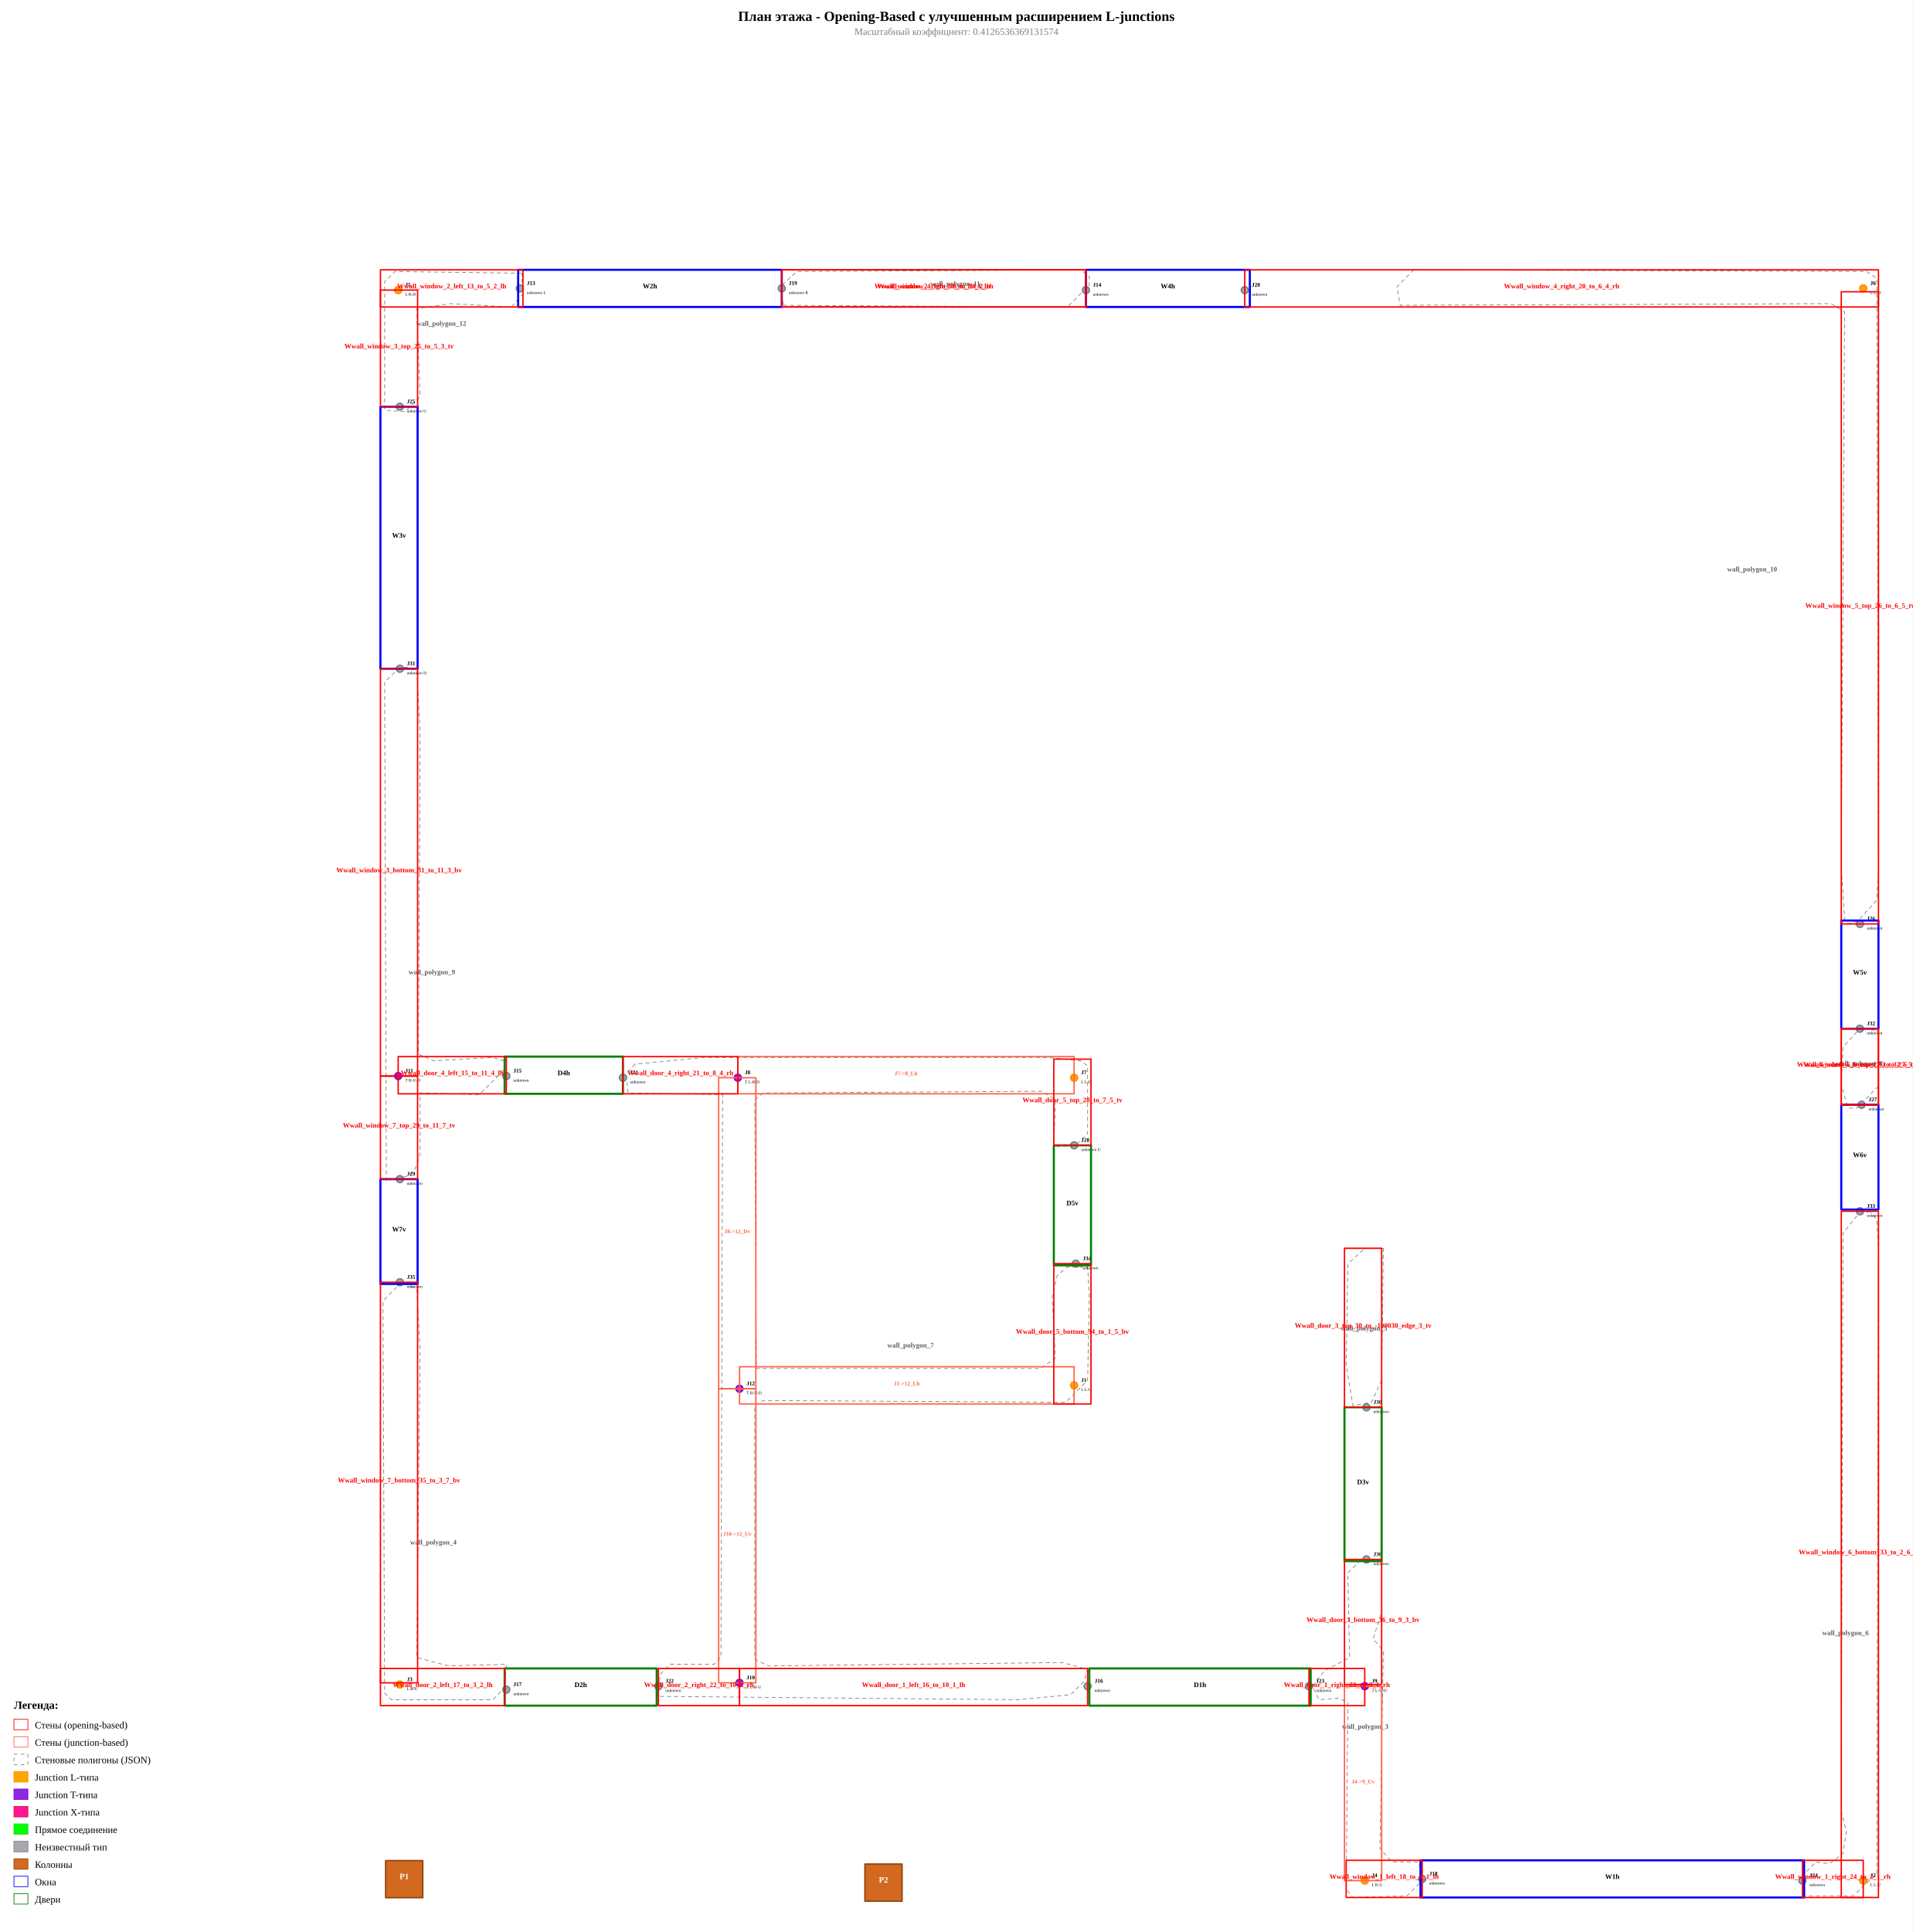
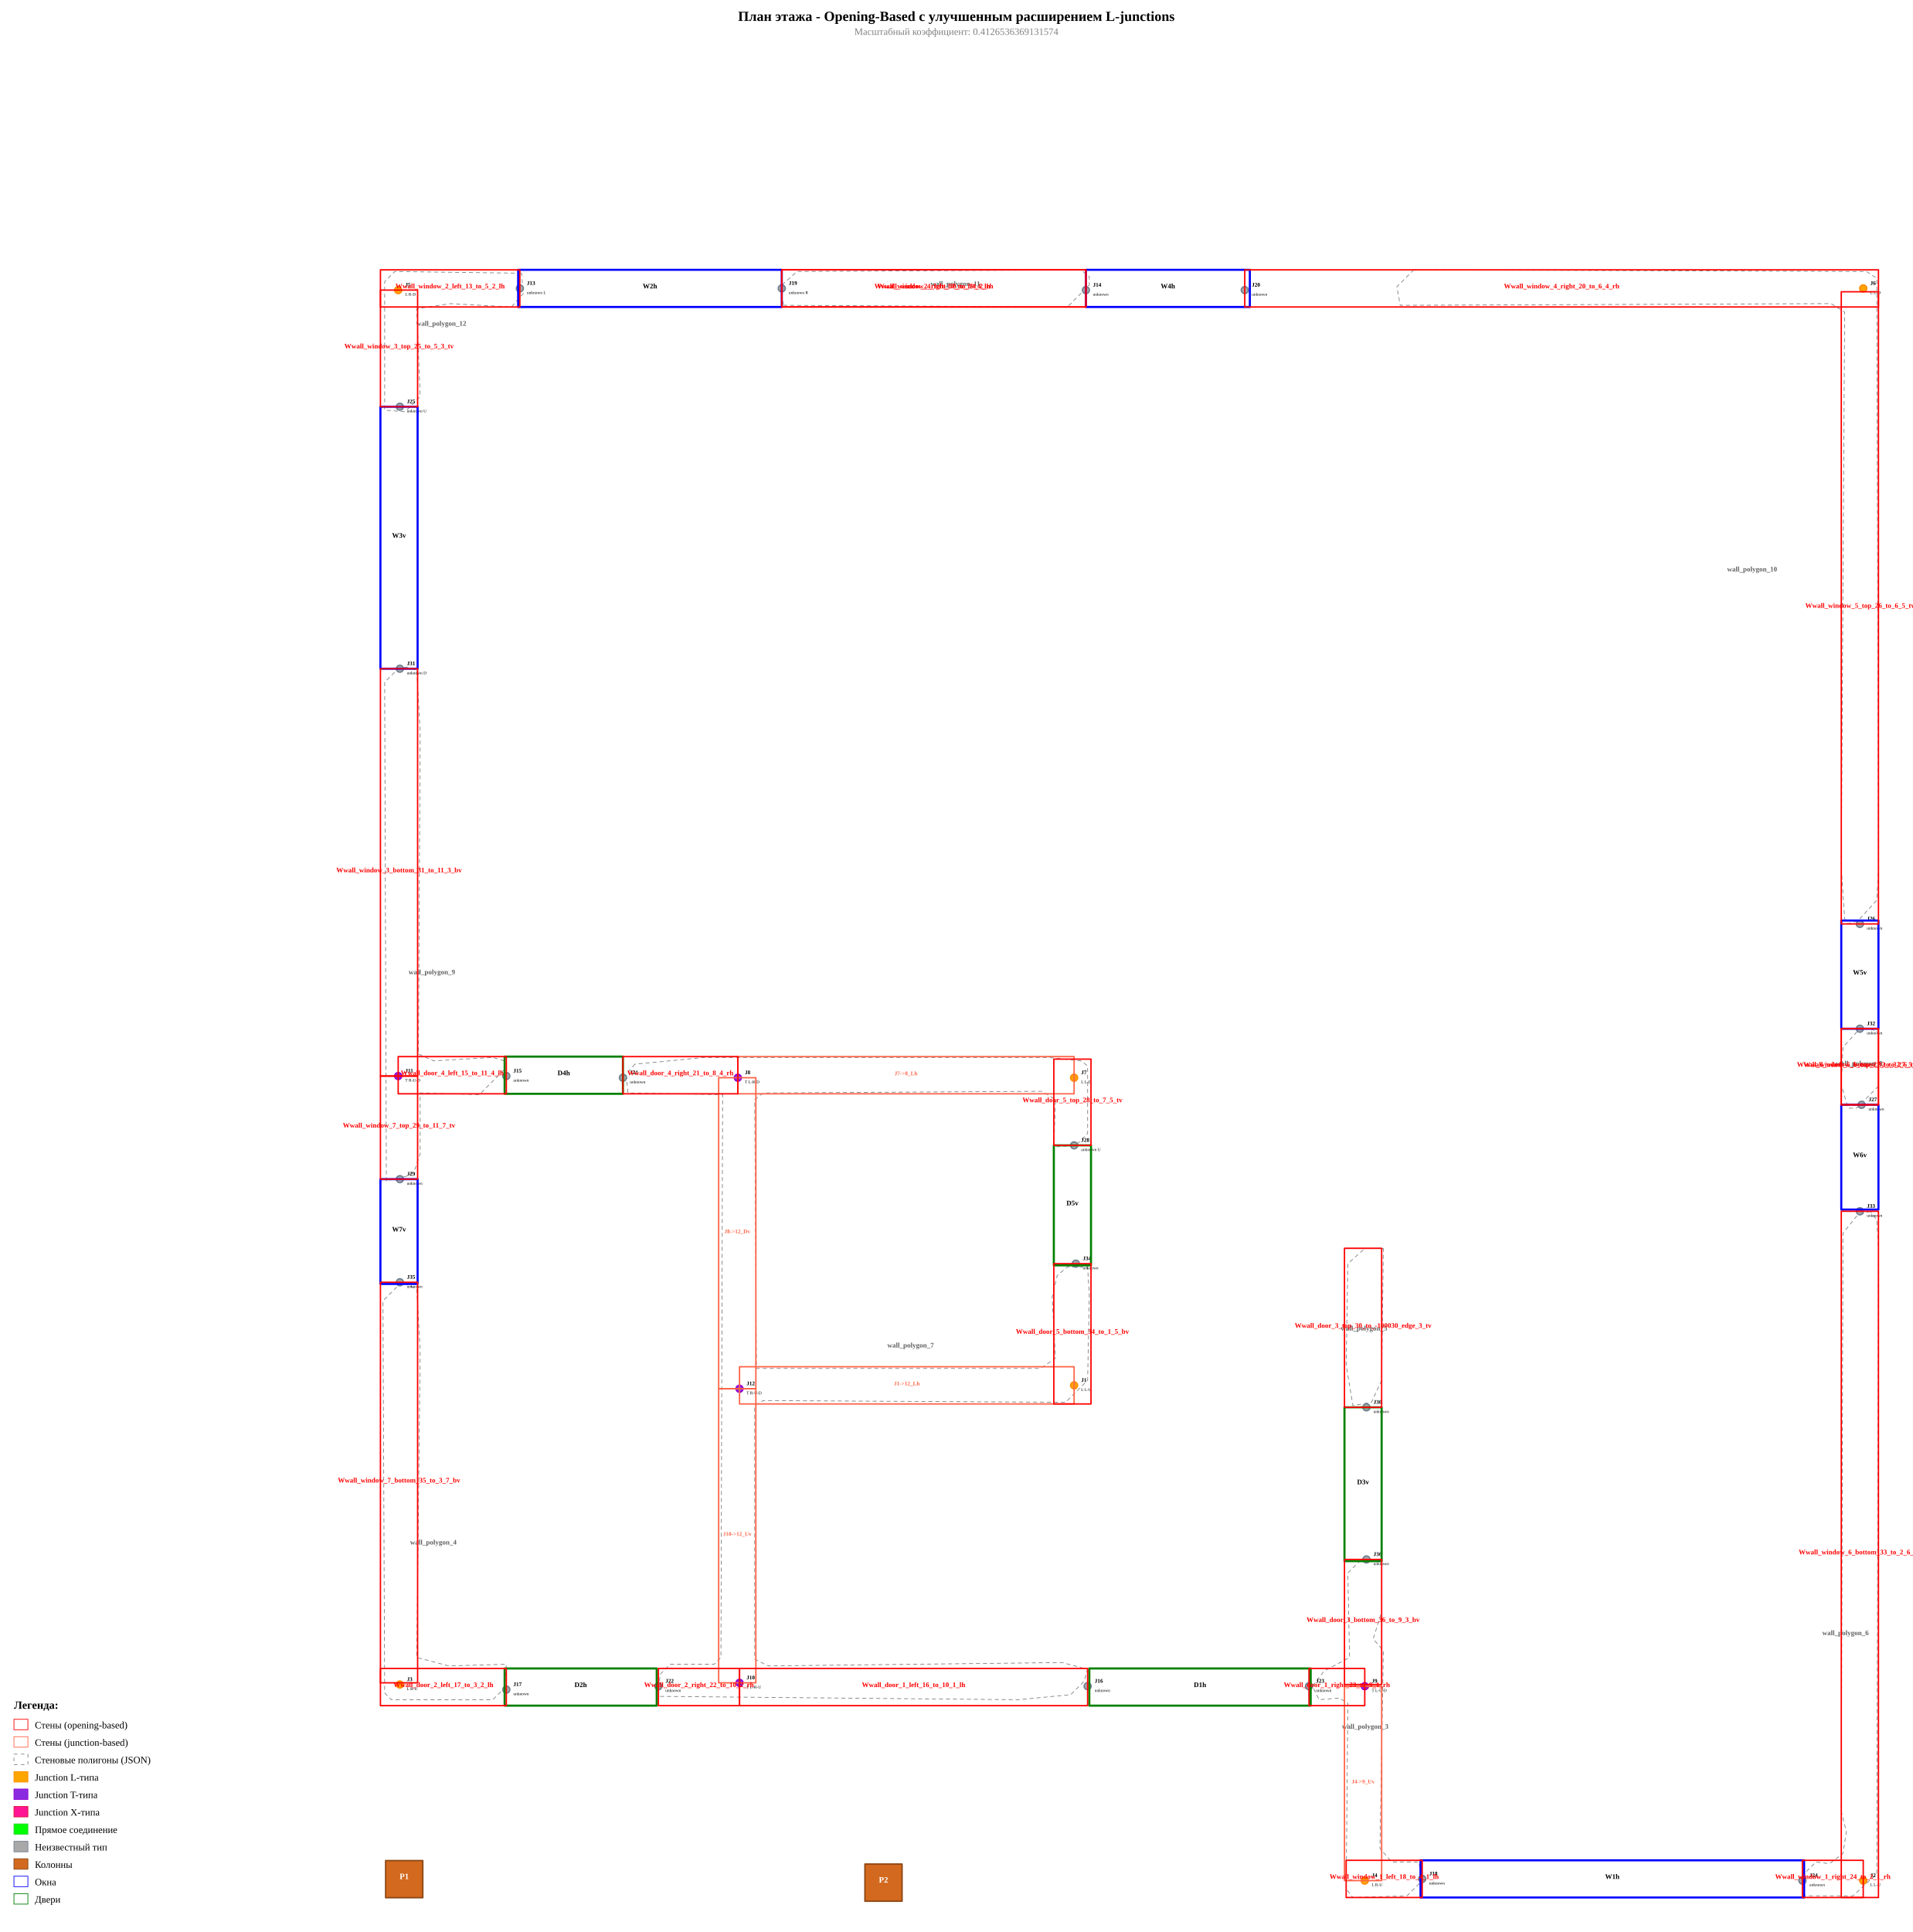
<svg xmlns="http://www.w3.org/2000/svg" baseProfile="full" height="2770" version="1.1" width="2743">
  <defs />
  <rect fill="white" height="2770" width="2743" x="0" y="0" />
  <g id="wall_polygons">
    <polygon fill="none" points="1981.402,2235.853 1949.898,2238.276 1932.935,2255.239 1935.358,2376.406 1899.008,2395.793 1882.045,2417.603 1891.738,2436.99 1920.818,2434.566 1932.935,2441.836 1930.512,2708.404 1940.205,2720.521 2017.752,2718.097 2039.562,2696.287 2034.715,2669.63 1995.942,2669.63 1978.979,2650.244 1983.825,2366.713 1969.285,2349.75 1981.402,2310.976" stroke="#808080" stroke-dasharray="5,5" stroke-linecap="round" stroke-linejoin="round" stroke-width="1" />
    <text fill="#606060" font-size="10px" font-weight="bold" text-anchor="middle" x="1957.806" y="2478.569">wall_polygon_3</text>
    <polygon fill="none" points="575.865,1838.425 549.208,1865.082 551.631,2427.296 561.325,2436.99 706.725,2436.99 723.688,2420.026 726.112,2386.1 643.718,2388.523 597.675,2376.406 602.521,1935.358 597.675,1848.118" stroke="#808080" stroke-dasharray="5,5" stroke-linecap="round" stroke-linejoin="round" stroke-width="1" />
    <text fill="#606060" font-size="10px" font-weight="bold" text-anchor="middle" x="621.468" y="2214.483">wall_polygon_4</text>
    <polygon fill="none" points="1983.825,1789.958 1957.168,1789.958 1932.935,1811.768 1930.512,1957.168 1940.205,2015.329 1966.862,2010.482 1981.402,1978.979" stroke="#808080" stroke-dasharray="5,5" stroke-linecap="round" stroke-linejoin="round" stroke-width="1" />
    <text fill="#606060" font-size="10px" font-weight="bold" text-anchor="middle" x="1956.13" y="1907.663">wall_polygon_5</text>
    <polygon fill="none" points="2681.747,1736.645 2662.36,1743.915 2642.974,1768.148 2640.55,2596.93 2647.82,2626.01 2642.974,2657.514 2623.587,2672.054 2604.2,2669.63 2584.813,2689.017 2587.237,2718.097 2657.514,2718.097 2691.44,2686.594 2693.864,1789.958 2691.44,1748.761" stroke="#808080" stroke-dasharray="5,5" stroke-linecap="round" stroke-linejoin="round" stroke-width="1" />
    <text fill="#606060" font-size="10px" font-weight="bold" text-anchor="middle" x="2646.609" y="2344.384">wall_polygon_6</text>
    <polygon fill="none" points="910.286,1525.814 898.169,1540.354 900.592,1567.011 1036.299,1569.434 1033.876,2376.406 1024.183,2386.1 961.176,2386.1 946.636,2400.64 944.212,2432.143 1460.384,2436.99 1535.507,2429.72 1554.894,2410.333 1559.741,2393.37 1523.391,2383.676 1101.729,2388.523 1082.343,2378.83 1082.343,2015.329 1094.459,2008.059 1528.237,2010.482 1559.741,1978.979 1562.164,1857.812 1559.741,1816.615 1530.661,1816.615 1516.121,1828.731 1508.851,1860.235 1513.697,1947.475 1491.887,1962.015 1084.766,1962.015 1082.343,1576.704 1094.459,1567.011 1494.311,1564.587 1513.697,1576.704 1511.274,1644.558 1542.777,1642.134 1559.741,1625.171 1559.741,1528.237 1550.047,1520.967 1504.004,1516.121 1009.643,1516.121" stroke="#808080" stroke-dasharray="5,5" stroke-linecap="round" stroke-linejoin="round" stroke-width="1" />
    <text fill="#606060" font-size="10px" font-weight="bold" text-anchor="middle" x="1305.849" y="1932.003">wall_polygon_7</text>
    <polygon fill="none" points="2681.747,1474.924 2664.784,1477.347 2642.974,1501.581 2640.55,1554.894 2650.244,1588.821 2662.36,1588.821 2693.864,1557.317 2693.864,1479.771" stroke="#808080" stroke-dasharray="5,5" stroke-linecap="round" stroke-linejoin="round" stroke-width="1" />
    <text fill="#606060" font-size="10px" font-weight="bold" text-anchor="middle" x="2666.298" y="1527.934">wall_polygon_8</text>
    <polygon fill="none" points="583.135,956.329 571.018,958.752 551.631,978.139 554.055,1693.024 585.558,1685.754 595.251,1676.061 602.521,1654.251 602.521,1567.011 687.338,1569.434 723.688,1533.084 723.688,1520.967 706.725,1516.121 621.908,1520.967 600.098,1511.274 602.521,1048.416 597.675,961.176" stroke="#808080" stroke-dasharray="5,5" stroke-linecap="round" stroke-linejoin="round" stroke-width="1" />
    <text fill="#606060" font-size="10px" font-weight="bold" text-anchor="middle" x="619.333" y="1396.923">wall_polygon_9</text>
    <polygon fill="none" points="2027.445,386.844 2003.212,411.078 2008.059,437.734 2626.01,435.311 2645.397,447.428 2640.55,1244.707 2645.397,1317.407 2650.244,1324.677 2664.784,1319.83 2691.44,1290.75 2693.864,1247.13 2691.44,398.961 2676.9,389.268" stroke="#808080" stroke-dasharray="5,5" stroke-linecap="round" stroke-linejoin="round" stroke-width="1" />
    <text fill="#606060" font-size="10px" font-weight="bold" text-anchor="middle" x="2512.673" y="819.317">wall_polygon_10</text>
    <polygon fill="none" points="1123.54,437.734 1530.661,440.158 1562.164,408.654 1562.164,396.538 1550.047,386.844 1142.926,389.268 1118.693,411.078" stroke="#808080" stroke-dasharray="5,5" stroke-linecap="round" stroke-linejoin="round" stroke-width="1" />
    <text fill="#606060" font-size="10px" font-weight="bold" text-anchor="middle" x="1370.028" y="410.039">wall_polygon_11</text>
    <polygon fill="none" points="747.922,391.691 566.171,389.268 551.631,403.808 551.631,587.981 580.711,590.405 602.521,568.595 597.675,442.581 646.142,435.311 733.382,440.158 750.345,420.771" stroke="#808080" stroke-dasharray="5,5" stroke-linecap="round" stroke-linejoin="round" stroke-width="1" />
    <text fill="#606060" font-size="10px" font-weight="bold" text-anchor="middle" x="632.813" y="467.057">wall_polygon_12</text>
  </g>
  <g id="junctions">
    <circle cx="1540.354" cy="1986.249" fill="#FFA500" r="5" stroke="#FF8C00" stroke-linecap="round" stroke-linejoin="round" stroke-width="2" />
    <text fill="black" font-size="8px" font-weight="bold" text-anchor="start" x="1550.354" y="1981.249">J1</text>
    <text fill="black" font-size="6px" text-anchor="start" x="1550.354" y="1994.249">L L-U</text>
    <circle cx="2672.054" cy="2696.287" fill="#FFA500" r="5" stroke="#FF8C00" stroke-linecap="round" stroke-linejoin="round" stroke-width="2" />
    <text fill="black" font-size="8px" font-weight="bold" text-anchor="start" x="2682.054" y="2691.287">J2</text>
    <text fill="black" font-size="6px" text-anchor="start" x="2682.054" y="2704.287">L L-U</text>
    <circle cx="573.441" cy="2415.18" fill="#FFA500" r="5" stroke="#FF8C00" stroke-linecap="round" stroke-linejoin="round" stroke-width="2" />
    <text fill="black" font-size="8px" font-weight="bold" text-anchor="start" x="583.441" y="2410.18">J3</text>
    <text fill="black" font-size="6px" text-anchor="start" x="583.441" y="2423.18">L R-U</text>
    <circle cx="1957.168" cy="2696.287" fill="#FFA500" r="5" stroke="#FF8C00" stroke-linecap="round" stroke-linejoin="round" stroke-width="2" />
    <text fill="black" font-size="8px" font-weight="bold" text-anchor="start" x="1967.168" y="2691.287">J4</text>
    <text fill="black" font-size="6px" text-anchor="start" x="1967.168" y="2704.287">L R-U</text>
    <circle cx="571.018" cy="415.924" fill="#FFA500" r="5" stroke="#FF8C00" stroke-linecap="round" stroke-linejoin="round" stroke-width="2" />
    <text fill="black" font-size="8px" font-weight="bold" text-anchor="start" x="581.018" y="410.924">J5</text>
    <text fill="black" font-size="6px" text-anchor="start" x="581.018" y="423.924">L R-D</text>
    <circle cx="2672.054" cy="413.501" fill="#FFA500" r="5" stroke="#FF8C00" stroke-linecap="round" stroke-linejoin="round" stroke-width="2" />
    <text fill="black" font-size="8px" font-weight="bold" text-anchor="start" x="2682.054" y="408.501">J6</text>
    <text fill="black" font-size="6px" text-anchor="start" x="2682.054" y="421.501">L L-D</text>
    <circle cx="1540.354" cy="1545.201" fill="#FFA500" r="5" stroke="#FF8C00" stroke-linecap="round" stroke-linejoin="round" stroke-width="2" />
    <text fill="black" font-size="8px" font-weight="bold" text-anchor="start" x="1550.354" y="1540.201">J7</text>
    <text fill="black" font-size="6px" text-anchor="start" x="1550.354" y="1553.201">L L-D</text>
    <circle cx="1058.109" cy="1545.201" fill="#8A2BE2" r="5" stroke="#9400D3" stroke-linecap="round" stroke-linejoin="round" stroke-width="2" />
    <text fill="black" font-size="8px" font-weight="bold" text-anchor="start" x="1068.109" y="1540.201">J8</text>
    <text fill="black" font-size="6px" text-anchor="start" x="1068.109" y="1553.201">T L-R-D</text>
    <circle cx="1957.168" cy="2417.603" fill="#8A2BE2" r="5" stroke="#9400D3" stroke-linecap="round" stroke-linejoin="round" stroke-width="2" />
    <text fill="black" font-size="8px" font-weight="bold" text-anchor="start" x="1967.168" y="2412.603">J9</text>
    <text fill="black" font-size="6px" text-anchor="start" x="1967.168" y="2425.603">T L-U-D</text>
    <circle cx="1060.533" cy="2412.756" fill="#8A2BE2" r="5" stroke="#9400D3" stroke-linecap="round" stroke-linejoin="round" stroke-width="2" />
    <text fill="black" font-size="8px" font-weight="bold" text-anchor="start" x="1070.533" y="2407.756">J10</text>
    <text fill="black" font-size="6px" text-anchor="start" x="1070.533" y="2420.756">T L-R-U</text>
    <circle cx="571.018" cy="1542.777" fill="#8A2BE2" r="5" stroke="#9400D3" stroke-linecap="round" stroke-linejoin="round" stroke-width="2" />
    <text fill="black" font-size="8px" font-weight="bold" text-anchor="start" x="581.018" y="1537.777">J11</text>
    <text fill="black" font-size="6px" text-anchor="start" x="581.018" y="1550.777">T R-U-D</text>
    <circle cx="1060.533" cy="1991.095" fill="#8A2BE2" r="5" stroke="#9400D3" stroke-linecap="round" stroke-linejoin="round" stroke-width="2" />
    <text fill="black" font-size="8px" font-weight="bold" text-anchor="start" x="1070.533" y="1986.095">J12</text>
    <text fill="black" font-size="6px" text-anchor="start" x="1070.533" y="1999.095">T R-U-D</text>
    <circle cx="745.499" cy="413.501" fill="#A9A9A9" r="5" stroke="#708090" stroke-linecap="round" stroke-linejoin="round" stroke-width="2" />
    <text fill="black" font-size="8px" font-weight="bold" text-anchor="start" x="755.499" y="408.501">J13</text>
    <text fill="black" font-size="6px" text-anchor="start" x="755.499" y="421.501">unknown L</text>
    <circle cx="1557.317" cy="415.924" fill="#A9A9A9" r="5" stroke="#708090" stroke-linecap="round" stroke-linejoin="round" stroke-width="2" />
    <text fill="black" font-size="8px" font-weight="bold" text-anchor="start" x="1567.317" y="410.924">J14</text>
    <text fill="black" font-size="6px" text-anchor="start" x="1567.317" y="423.924">unknown</text>
    <circle cx="726.112" cy="1542.777" fill="#A9A9A9" r="5" stroke="#708090" stroke-linecap="round" stroke-linejoin="round" stroke-width="2" />
    <text fill="black" font-size="8px" font-weight="bold" text-anchor="start" x="736.112" y="1537.777">J15</text>
    <text fill="black" font-size="6px" text-anchor="start" x="736.112" y="1550.777">unknown</text>
    <circle cx="1559.741" cy="2417.603" fill="#A9A9A9" r="5" stroke="#708090" stroke-linecap="round" stroke-linejoin="round" stroke-width="2" />
    <text fill="black" font-size="8px" font-weight="bold" text-anchor="start" x="1569.741" y="2412.603">J16</text>
    <text fill="black" font-size="6px" text-anchor="start" x="1569.741" y="2425.603">unknown</text>
    <circle cx="726.112" cy="2422.45" fill="#A9A9A9" r="5" stroke="#708090" stroke-linecap="round" stroke-linejoin="round" stroke-width="2" />
    <text fill="black" font-size="8px" font-weight="bold" text-anchor="start" x="736.112" y="2417.45">J17</text>
    <text fill="black" font-size="6px" text-anchor="start" x="736.112" y="2430.45">unknown</text>
    <circle cx="2039.562" cy="2693.864" fill="#A9A9A9" r="5" stroke="#708090" stroke-linecap="round" stroke-linejoin="round" stroke-width="2" />
    <text fill="black" font-size="8px" font-weight="bold" text-anchor="start" x="2049.562" y="2688.864">J18</text>
    <text fill="black" font-size="6px" text-anchor="start" x="2049.562" y="2701.864">unknown</text>
    <circle cx="1121.116" cy="413.501" fill="#A9A9A9" r="5" stroke="#708090" stroke-linecap="round" stroke-linejoin="round" stroke-width="2" />
    <text fill="black" font-size="8px" font-weight="bold" text-anchor="start" x="1131.116" y="408.501">J19</text>
    <text fill="black" font-size="6px" text-anchor="start" x="1131.116" y="421.501">unknown R</text>
    <circle cx="1785.111" cy="415.924" fill="#A9A9A9" r="5" stroke="#708090" stroke-linecap="round" stroke-linejoin="round" stroke-width="2" />
    <text fill="black" font-size="8px" font-weight="bold" text-anchor="start" x="1795.111" y="410.924">J20</text>
    <text fill="black" font-size="6px" text-anchor="start" x="1795.111" y="423.924">unknown</text>
    <circle cx="893.322" cy="1545.201" fill="#A9A9A9" r="5" stroke="#708090" stroke-linecap="round" stroke-linejoin="round" stroke-width="2" />
    <text fill="black" font-size="8px" font-weight="bold" text-anchor="start" x="903.322" y="1540.201">J21</text>
    <text fill="black" font-size="6px" text-anchor="start" x="903.322" y="1553.201">unknown</text>
    <circle cx="944.212" cy="2417.603" fill="#A9A9A9" r="5" stroke="#708090" stroke-linecap="round" stroke-linejoin="round" stroke-width="2" />
    <text fill="black" font-size="8px" font-weight="bold" text-anchor="start" x="954.212" y="2412.603">J22</text>
    <text fill="black" font-size="6px" text-anchor="start" x="954.212" y="2425.603">unknown</text>
    <circle cx="1877.198" cy="2417.603" fill="#A9A9A9" r="5" stroke="#708090" stroke-linecap="round" stroke-linejoin="round" stroke-width="2" />
    <text fill="black" font-size="8px" font-weight="bold" text-anchor="start" x="1887.198" y="2412.603">J23</text>
    <text fill="black" font-size="6px" text-anchor="start" x="1887.198" y="2425.603">unknown</text>
    <circle cx="2584.813" cy="2696.287" fill="#A9A9A9" r="5" stroke="#708090" stroke-linecap="round" stroke-linejoin="round" stroke-width="2" />
    <text fill="black" font-size="8px" font-weight="bold" text-anchor="start" x="2594.813" y="2691.287">J24</text>
    <text fill="black" font-size="6px" text-anchor="start" x="2594.813" y="2704.287">unknown</text>
    <circle cx="573.441" cy="583.135" fill="#A9A9A9" r="5" stroke="#708090" stroke-linecap="round" stroke-linejoin="round" stroke-width="2" />
    <text fill="black" font-size="8px" font-weight="bold" text-anchor="start" x="583.441" y="578.135">J25</text>
    <text fill="black" font-size="6px" text-anchor="start" x="583.441" y="591.135">unknown U</text>
    <circle cx="2667.207" cy="1324.677" fill="#A9A9A9" r="5" stroke="#708090" stroke-linecap="round" stroke-linejoin="round" stroke-width="2" />
    <text fill="black" font-size="8px" font-weight="bold" text-anchor="start" x="2677.207" y="1319.677">J26</text>
    <text fill="black" font-size="6px" text-anchor="start" x="2677.207" y="1332.677">unknown</text>
    <circle cx="2669.63" cy="1583.974" fill="#A9A9A9" r="5" stroke="#708090" stroke-linecap="round" stroke-linejoin="round" stroke-width="2" />
    <text fill="black" font-size="8px" font-weight="bold" text-anchor="start" x="2679.63" y="1578.974">J27</text>
    <text fill="black" font-size="6px" text-anchor="start" x="2679.63" y="1591.974">unknown</text>
    <circle cx="1540.354" cy="1642.134" fill="#A9A9A9" r="5" stroke="#708090" stroke-linecap="round" stroke-linejoin="round" stroke-width="2" />
    <text fill="black" font-size="8px" font-weight="bold" text-anchor="start" x="1550.354" y="1637.134">J28</text>
    <text fill="black" font-size="6px" text-anchor="start" x="1550.354" y="1650.134">unknown U</text>
    <circle cx="573.441" cy="1690.601" fill="#A9A9A9" r="5" stroke="#708090" stroke-linecap="round" stroke-linejoin="round" stroke-width="2" />
    <text fill="black" font-size="8px" font-weight="bold" text-anchor="start" x="583.441" y="1685.601">J29</text>
    <text fill="black" font-size="6px" text-anchor="start" x="583.441" y="1698.601">unknown</text>
    <circle cx="1959.592" cy="2017.752" fill="#A9A9A9" r="5" stroke="#708090" stroke-linecap="round" stroke-linejoin="round" stroke-width="2" />
    <text fill="black" font-size="8px" font-weight="bold" text-anchor="start" x="1969.592" y="2012.752">J30</text>
    <text fill="black" font-size="6px" text-anchor="start" x="1969.592" y="2025.752">unknown</text>
    <circle cx="573.441" cy="958.752" fill="#A9A9A9" r="5" stroke="#708090" stroke-linecap="round" stroke-linejoin="round" stroke-width="2" />
    <text fill="black" font-size="8px" font-weight="bold" text-anchor="start" x="583.441" y="953.752">J31</text>
    <text fill="black" font-size="6px" text-anchor="start" x="583.441" y="966.752">unknown D</text>
    <circle cx="2667.207" cy="1474.924" fill="#A9A9A9" r="5" stroke="#708090" stroke-linecap="round" stroke-linejoin="round" stroke-width="2" />
    <text fill="black" font-size="8px" font-weight="bold" text-anchor="start" x="2677.207" y="1469.924">J32</text>
    <text fill="black" font-size="6px" text-anchor="start" x="2677.207" y="1482.924">unknown</text>
    <circle cx="2667.207" cy="1736.645" fill="#A9A9A9" r="5" stroke="#708090" stroke-linecap="round" stroke-linejoin="round" stroke-width="2" />
    <text fill="black" font-size="8px" font-weight="bold" text-anchor="start" x="2677.207" y="1731.645">J33</text>
    <text fill="black" font-size="6px" text-anchor="start" x="2677.207" y="1744.645">unknown</text>
    <circle cx="1542.777" cy="1811.768" fill="#A9A9A9" r="5" stroke="#708090" stroke-linecap="round" stroke-linejoin="round" stroke-width="2" />
    <text fill="black" font-size="8px" font-weight="bold" text-anchor="start" x="1552.777" y="1806.768">J34</text>
    <text fill="black" font-size="6px" text-anchor="start" x="1552.777" y="1819.768">unknown</text>
    <circle cx="573.441" cy="1838.425" fill="#A9A9A9" r="5" stroke="#708090" stroke-linecap="round" stroke-linejoin="round" stroke-width="2" />
    <text fill="black" font-size="8px" font-weight="bold" text-anchor="start" x="583.441" y="1833.425">J35</text>
    <text fill="black" font-size="6px" text-anchor="start" x="583.441" y="1846.425">unknown</text>
    <circle cx="1959.592" cy="2235.853" fill="#A9A9A9" r="5" stroke="#708090" stroke-linecap="round" stroke-linejoin="round" stroke-width="2" />
    <text fill="black" font-size="8px" font-weight="bold" text-anchor="start" x="1969.592" y="2230.853">J36</text>
    <text fill="black" font-size="6px" text-anchor="start" x="1969.592" y="2243.853">unknown</text>
  </g>
  <g id="pillars">
    <rect fill="#D2691E" height="53.313" stroke="#8B4513" stroke-linecap="round" stroke-linejoin="round" stroke-width="2" width="53.313" x="553.016" y="2667.553" />
    <text fill="white" font-size="12px" font-weight="bold" text-anchor="middle" x="579.673" y="2694.21">P1</text>
    <rect fill="#D2691E" height="53.313" stroke="#8B4513" stroke-linecap="round" stroke-linejoin="round" stroke-width="2" width="53.313" x="1240.345" y="2672.538" />
    <text fill="white" font-size="12px" font-weight="bold" text-anchor="middle" x="1267.001" y="2699.195">P2</text>
  </g>
  <g id="openings">
    <g id="windows">
      <rect fill="none" height="53.313" stroke="#0000FF" stroke-linecap="round" stroke-linejoin="round" stroke-width="3" width="378.041" x="743.075" y="386.844" />
      <text fill="black" font-size="10px" font-weight="bold" text-anchor="middle" x="932.096" y="413.501">W2h</text>
      <rect fill="none" height="53.313" stroke="#0000FF" stroke-linecap="round" stroke-linejoin="round" stroke-width="3" width="235.064" x="1557.317" y="386.844" />
      <text fill="black" font-size="10px" font-weight="bold" text-anchor="middle" x="1674.849" y="413.501">W4h</text>
      <rect fill="none" height="375.618" stroke="#0000FF" stroke-linecap="round" stroke-linejoin="round" stroke-width="3" width="53.313" x="545.573" y="583.135" />
      <text fill="black" font-size="10px" font-weight="bold" text-anchor="middle" x="572.23" y="770.944">W3v</text>
      <rect fill="none" height="150.247" stroke="#0000FF" stroke-linecap="round" stroke-linejoin="round" stroke-width="3" width="53.313" x="545.573" y="1690.601" />
      <text fill="black" font-size="10px" font-weight="bold" text-anchor="middle" x="572.23" y="1765.725">W7v</text>
      <rect fill="none" height="155.094" stroke="#0000FF" stroke-linecap="round" stroke-linejoin="round" stroke-width="3" width="53.313" x="2640.55" y="1319.83" />
      <text fill="black" font-size="10px" font-weight="bold" text-anchor="middle" x="2667.207" y="1397.377">W5v</text>
      <rect fill="none" height="150.247" stroke="#0000FF" stroke-linecap="round" stroke-linejoin="round" stroke-width="3" width="53.313" x="2640.55" y="1583.974" />
      <text fill="black" font-size="10px" font-weight="bold" text-anchor="middle" x="2667.207" y="1659.098">W6v</text>
      <rect fill="none" height="53.313" stroke="#0000FF" stroke-linecap="round" stroke-linejoin="round" stroke-width="3" width="550.098" x="2037.139" y="2667.207" />
      <text fill="black" font-size="10px" font-weight="bold" text-anchor="middle" x="2312.188" y="2693.864">W1h</text>
    </g>
    <g id="doors">
      <rect fill="none" height="53.313" stroke="#008000" stroke-linecap="round" stroke-linejoin="round" stroke-width="3" width="317.458" x="1562.164" y="2392.158" />
      <text fill="black" font-size="10px" font-weight="bold" text-anchor="middle" x="1720.893" y="2418.815">D1h</text>
      <rect fill="none" height="53.313" stroke="#008000" stroke-linecap="round" stroke-linejoin="round" stroke-width="3" width="218.101" x="723.688" y="2392.158" />
      <text fill="black" font-size="10px" font-weight="bold" text-anchor="middle" x="832.739" y="2418.815">D2h</text>
      <rect fill="none" height="220.524" stroke="#008000" stroke-linecap="round" stroke-linejoin="round" stroke-width="3" width="53.313" x="1928.088" y="2017.752" />
      <text fill="black" font-size="10px" font-weight="bold" text-anchor="middle" x="1954.745" y="2128.014">D3v</text>
      <rect fill="none" height="53.313" stroke="#008000" stroke-linecap="round" stroke-linejoin="round" stroke-width="3" width="169.634" x="723.688" y="1514.909" />
      <text fill="black" font-size="10px" font-weight="bold" text-anchor="middle" x="808.505" y="1541.566">D4h</text>
      <rect fill="none" height="172.057" stroke="#008000" stroke-linecap="round" stroke-linejoin="round" stroke-width="3" width="53.313" x="1511.274" y="1642.134" />
      <text fill="black" font-size="10px" font-weight="bold" text-anchor="middle" x="1537.931" y="1728.163">D5v</text>
    </g>
  </g>
  <g id="junction_based_walls">
    <rect fill="none" height="53.313" stroke="#FF6347" stroke-linecap="round" stroke-linejoin="round" stroke-width="2" width="479.821" x="1060.533" y="1959.592" />
    <text fill="#FF6347" font-size="8px" font-weight="bold" text-anchor="middle" x="1300.443" y="1986.249">J1-&gt;12_Lh</text>
    <rect fill="none" height="278.684" stroke="#FF6347" stroke-linecap="round" stroke-linejoin="round" stroke-width="2" width="53.313" x="1928.088" y="2417.603" />
    <text fill="#FF6347" font-size="8px" font-weight="bold" text-anchor="middle" x="1954.745" y="2556.945">J4-&gt;9_Uv</text>
    <rect fill="none" height="53.313" stroke="#FF6347" stroke-linecap="round" stroke-linejoin="round" stroke-width="2" width="482.245" x="1058.109" y="1514.909" />
    <text fill="#FF6347" font-size="8px" font-weight="bold" text-anchor="middle" x="1299.232" y="1541.566">J7-&gt;8_Lh</text>
    <rect fill="none" height="445.895" stroke="#FF6347" stroke-linecap="round" stroke-linejoin="round" stroke-width="2" width="53.313" x="1030.645" y="1545.201" />
    <text fill="#FF6347" font-size="8px" font-weight="bold" text-anchor="middle" x="1057.302" y="1768.148">J8-&gt;12_Dv</text>
    <rect fill="none" height="421.661" stroke="#FF6347" stroke-linecap="round" stroke-linejoin="round" stroke-width="2" width="53.313" x="1030.645" y="1991.095" />
    <text fill="#FF6347" font-size="8px" font-weight="bold" text-anchor="middle" x="1057.302" y="2201.926">J10-&gt;12_Uv</text>
  </g>
  <g id="opening_based_walls">
-     <rect fill="none" height="53.313" stroke="#FF0000" stroke-linecap="round" stroke-linejoin="round" stroke-width="2" width="204.368" x="545.573" y="386.844" />
-     <text fill="red" font-size="10px" font-weight="bold" text-anchor="middle" x="647.757" y="413.501">Wwall_window_2_left_13_to_5_2_lh</text>
+     <rect fill="none" height="53.313" stroke="#FF0000" stroke-linecap="round" stroke-linejoin="round" stroke-width="2" width="199.926" x="545.573" y="386.844" />
+     <text fill="red" font-size="10px" font-weight="bold" text-anchor="middle" x="645.536" y="413.501">Wwall_window_2_left_13_to_5_2_lh</text>
    <rect fill="none" height="53.313" stroke="#FF0000" stroke-linecap="round" stroke-linejoin="round" stroke-width="2" width="436.201" x="1121.116" y="386.844" />
    <text fill="red" font-size="10px" font-weight="bold" text-anchor="middle" x="1339.217" y="413.501">Wwall_window_2_right_19_to_14_2_rh</text>
    <rect fill="none" height="53.313" stroke="#FF0000" stroke-linecap="round" stroke-linejoin="round" stroke-width="2" width="436.201" x="1121.116" y="386.844" />
    <text fill="red" font-size="10px" font-weight="bold" text-anchor="middle" x="1339.217" y="413.501">Wwall_window_4_left_14_to_19_4_lh</text>
    <rect fill="none" height="53.313" stroke="#FF0000" stroke-linecap="round" stroke-linejoin="round" stroke-width="2" width="908.752" x="1785.111" y="386.844" />
    <text fill="red" font-size="10px" font-weight="bold" text-anchor="middle" x="2239.488" y="413.501">Wwall_window_4_right_20_to_6_4_rh</text>
    <rect fill="none" height="53.313" stroke="#FF0000" stroke-linecap="round" stroke-linejoin="round" stroke-width="2" width="499.208" x="1060.533" y="2392.158" />
    <text fill="red" font-size="10px" font-weight="bold" text-anchor="middle" x="1310.137" y="2418.815">Wwall_door_1_left_16_to_10_1_lh</text>
    <rect fill="none" height="53.313" stroke="#FF0000" stroke-linecap="round" stroke-linejoin="round" stroke-width="2" width="79.97" x="1877.198" y="2392.158" />
    <text fill="red" font-size="10px" font-weight="bold" text-anchor="middle" x="1917.183" y="2418.815">Wwall_door_1_right_23_to_9_1_rh</text>
-     <rect fill="none" height="53.313" stroke="#FF0000" stroke-linecap="round" stroke-linejoin="round" stroke-width="2" width="178.462" x="545.573" y="2392.158" />
-     <text fill="red" font-size="10px" font-weight="bold" text-anchor="middle" x="634.804" y="2418.815">Wwall_door_2_left_17_to_3_2_lh</text>
+     <rect fill="none" height="53.313" stroke="#FF0000" stroke-linecap="round" stroke-linejoin="round" stroke-width="2" width="180.539" x="545.573" y="2392.158" />
+     <text fill="red" font-size="10px" font-weight="bold" text-anchor="middle" x="635.842" y="2418.815">Wwall_door_2_left_17_to_3_2_lh</text>
    <rect fill="none" height="53.313" stroke="#FF0000" stroke-linecap="round" stroke-linejoin="round" stroke-width="2" width="116.32" x="944.212" y="2392.158" />
    <text fill="red" font-size="10px" font-weight="bold" text-anchor="middle" x="1002.373" y="2418.815">Wwall_door_2_right_22_to_10_2_rh</text>
    <rect fill="none" height="167.21" stroke="#FF0000" stroke-linecap="round" stroke-linejoin="round" stroke-width="2" width="53.313" x="545.573" y="415.924" />
    <text fill="red" font-size="10px" font-weight="bold" text-anchor="middle" x="572.23" y="499.53">Wwall_window_3_top_25_to_5_3_tv</text>
    <rect fill="none" height="584.025" stroke="#FF0000" stroke-linecap="round" stroke-linejoin="round" stroke-width="2" width="53.313" x="545.573" y="958.752" />
    <text fill="red" font-size="10px" font-weight="bold" text-anchor="middle" x="572.23" y="1250.765">Wwall_window_3_bottom_31_to_11_3_bv</text>
    <rect fill="none" height="147.824" stroke="#FF0000" stroke-linecap="round" stroke-linejoin="round" stroke-width="2" width="53.313" x="545.573" y="1542.777" />
    <text fill="red" font-size="10px" font-weight="bold" text-anchor="middle" x="572.23" y="1616.689">Wwall_window_7_top_29_to_11_7_tv</text>
    <rect fill="none" height="574.332" stroke="#FF0000" stroke-linecap="round" stroke-linejoin="round" stroke-width="2" width="53.313" x="545.573" y="1838.425" />
    <text fill="red" font-size="10px" font-weight="bold" text-anchor="middle" x="572.23" y="2125.591">Wwall_window_7_bottom_35_to_3_7_bv</text>
    <rect fill="none" height="906.329" stroke="#FF0000" stroke-linecap="round" stroke-linejoin="round" stroke-width="2" width="53.313" x="2640.55" y="418.348" />
    <text fill="red" font-size="10px" font-weight="bold" text-anchor="middle" x="2667.207" y="871.512">Wwall_window_5_top_26_to_6_5_tv</text>
    <rect fill="none" height="109.05" stroke="#FF0000" stroke-linecap="round" stroke-linejoin="round" stroke-width="2" width="53.313" x="2640.55" y="1474.924" />
    <text fill="red" font-size="10px" font-weight="bold" text-anchor="middle" x="2667.207" y="1529.449">Wwall_window_5_bottom_32_to_27_5_bv</text>
    <rect fill="none" height="109.05" stroke="#FF0000" stroke-linecap="round" stroke-linejoin="round" stroke-width="2" width="53.313" x="2640.55" y="1474.924" />
    <text fill="red" font-size="10px" font-weight="bold" text-anchor="middle" x="2667.207" y="1529.449">Wwall_window_6_top_27_to_32_6_tv</text>
    <rect fill="none" height="983.876" stroke="#FF0000" stroke-linecap="round" stroke-linejoin="round" stroke-width="2" width="53.313" x="2640.55" y="1736.645" />
    <text fill="red" font-size="10px" font-weight="bold" text-anchor="middle" x="2667.207" y="2228.583">Wwall_window_6_bottom_33_to_2_6_bv</text>
    <rect fill="none" height="53.313" stroke="#FF0000" stroke-linecap="round" stroke-linejoin="round" stroke-width="2" width="109.05" x="1930.512" y="2667.207" />
    <text fill="red" font-size="10px" font-weight="bold" text-anchor="middle" x="1985.037" y="2693.864">Wwall_window_1_left_18_to_4_1_lh</text>
    <rect fill="none" height="53.313" stroke="#FF0000" stroke-linecap="round" stroke-linejoin="round" stroke-width="2" width="87.24" x="2584.813" y="2667.207" />
    <text fill="red" font-size="10px" font-weight="bold" text-anchor="middle" x="2628.434" y="2693.864">Wwall_window_1_right_24_to_2_1_rh</text>
    <rect fill="none" height="228.036" stroke="#FF0000" stroke-linecap="round" stroke-linejoin="round" stroke-width="2" width="53.313" x="1928.088" y="1789.716" />
    <text fill="red" font-size="10px" font-weight="bold" text-anchor="middle" x="1954.745" y="1903.734">Wwall_door_3_top_30_to_-100030_edge_3_tv</text>
    <rect fill="none" height="179.327" stroke="#FF0000" stroke-linecap="round" stroke-linejoin="round" stroke-width="2" width="53.313" x="1928.088" y="2235.853" />
    <text fill="red" font-size="10px" font-weight="bold" text-anchor="middle" x="1954.745" y="2325.516">Wwall_door_3_bottom_36_to_9_3_bv</text>
    <rect fill="none" height="53.313" stroke="#FF0000" stroke-linecap="round" stroke-linejoin="round" stroke-width="2" width="155.094" x="571.018" y="1514.909" />
    <text fill="red" font-size="10px" font-weight="bold" text-anchor="middle" x="648.565" y="1541.566">Wwall_door_4_left_15_to_11_4_lh</text>
    <rect fill="none" height="53.313" stroke="#FF0000" stroke-linecap="round" stroke-linejoin="round" stroke-width="2" width="164.787" x="893.322" y="1514.909" />
    <text fill="red" font-size="10px" font-weight="bold" text-anchor="middle" x="975.716" y="1541.566">Wwall_door_4_right_21_to_8_4_rh</text>
    <rect fill="none" height="123.59" stroke="#FF0000" stroke-linecap="round" stroke-linejoin="round" stroke-width="2" width="53.313" x="1511.274" y="1518.544" />
    <text fill="red" font-size="10px" font-weight="bold" text-anchor="middle" x="1537.931" y="1580.339">Wwall_door_5_top_28_to_7_5_tv</text>
    <rect fill="none" height="201.137" stroke="#FF0000" stroke-linecap="round" stroke-linejoin="round" stroke-width="2" width="53.313" x="1511.274" y="1811.768" />
    <text fill="red" font-size="10px" font-weight="bold" text-anchor="middle" x="1537.931" y="1912.337">Wwall_door_5_bottom_34_to_1_5_bv</text>
  </g>
  <g id="legend">
    <text fill="black" font-size="16px" font-weight="bold" x="20" y="2450">Легенда:</text>
    <rect fill="none" height="15" stroke="#FF0000" width="20" x="20" y="2465" />
    <text fill="black" font-size="14px" x="50" y="2478">Стены (opening-based)</text>
    <rect fill="none" height="15" stroke="#FF6347" width="20" x="20" y="2490" />
    <text fill="black" font-size="14px" x="50" y="2503">Стены (junction-based)</text>
    <rect fill="none" height="15" stroke="#808080" stroke-dasharray="5,5" width="20" x="20" y="2515" />
    <text fill="black" font-size="14px" x="50" y="2528">Стеновые полигоны (JSON)</text>
    <rect fill="#FFA500" height="15" stroke="#FF8C00" width="20" x="20" y="2540" />
    <text fill="black" font-size="14px" x="50" y="2553">Junction L-типа</text>
    <rect fill="#8A2BE2" height="15" stroke="#9400D3" width="20" x="20" y="2565" />
    <text fill="black" font-size="14px" x="50" y="2578">Junction T-типа</text>
    <rect fill="#FF1493" height="15" stroke="#DC143C" width="20" x="20" y="2590" />
    <text fill="black" font-size="14px" x="50" y="2603">Junction X-типа</text>
    <rect fill="#00FF00" height="15" stroke="#32CD32" width="20" x="20" y="2615" />
    <text fill="black" font-size="14px" x="50" y="2628">Прямое соединение</text>
    <rect fill="#A9A9A9" height="15" stroke="#708090" width="20" x="20" y="2640" />
    <text fill="black" font-size="14px" x="50" y="2653">Неизвестный тип</text>
    <rect fill="#D2691E" height="15" stroke="#8B4513" width="20" x="20" y="2665" />
    <text fill="black" font-size="14px" x="50" y="2678">Колонны</text>
    <rect fill="none" height="15" stroke="#0000FF" width="20" x="20" y="2690" />
    <text fill="black" font-size="14px" x="50" y="2703">Окна</text>
    <rect fill="none" height="15" stroke="#008000" width="20" x="20" y="2715" />
    <text fill="black" font-size="14px" x="50" y="2728">Двери</text>
  </g>
  <g id="title">
    <text fill="black" font-size="20px" font-weight="bold" text-anchor="middle" x="1371.5" y="30">План этажа - Opening-Based с улучшенным расширением L-junctions</text>
    <text fill="gray" font-size="14px" text-anchor="middle" x="1371.5" y="50">Масштабный коэффициент: 0.4126536369131574</text>
  </g>
</svg>
